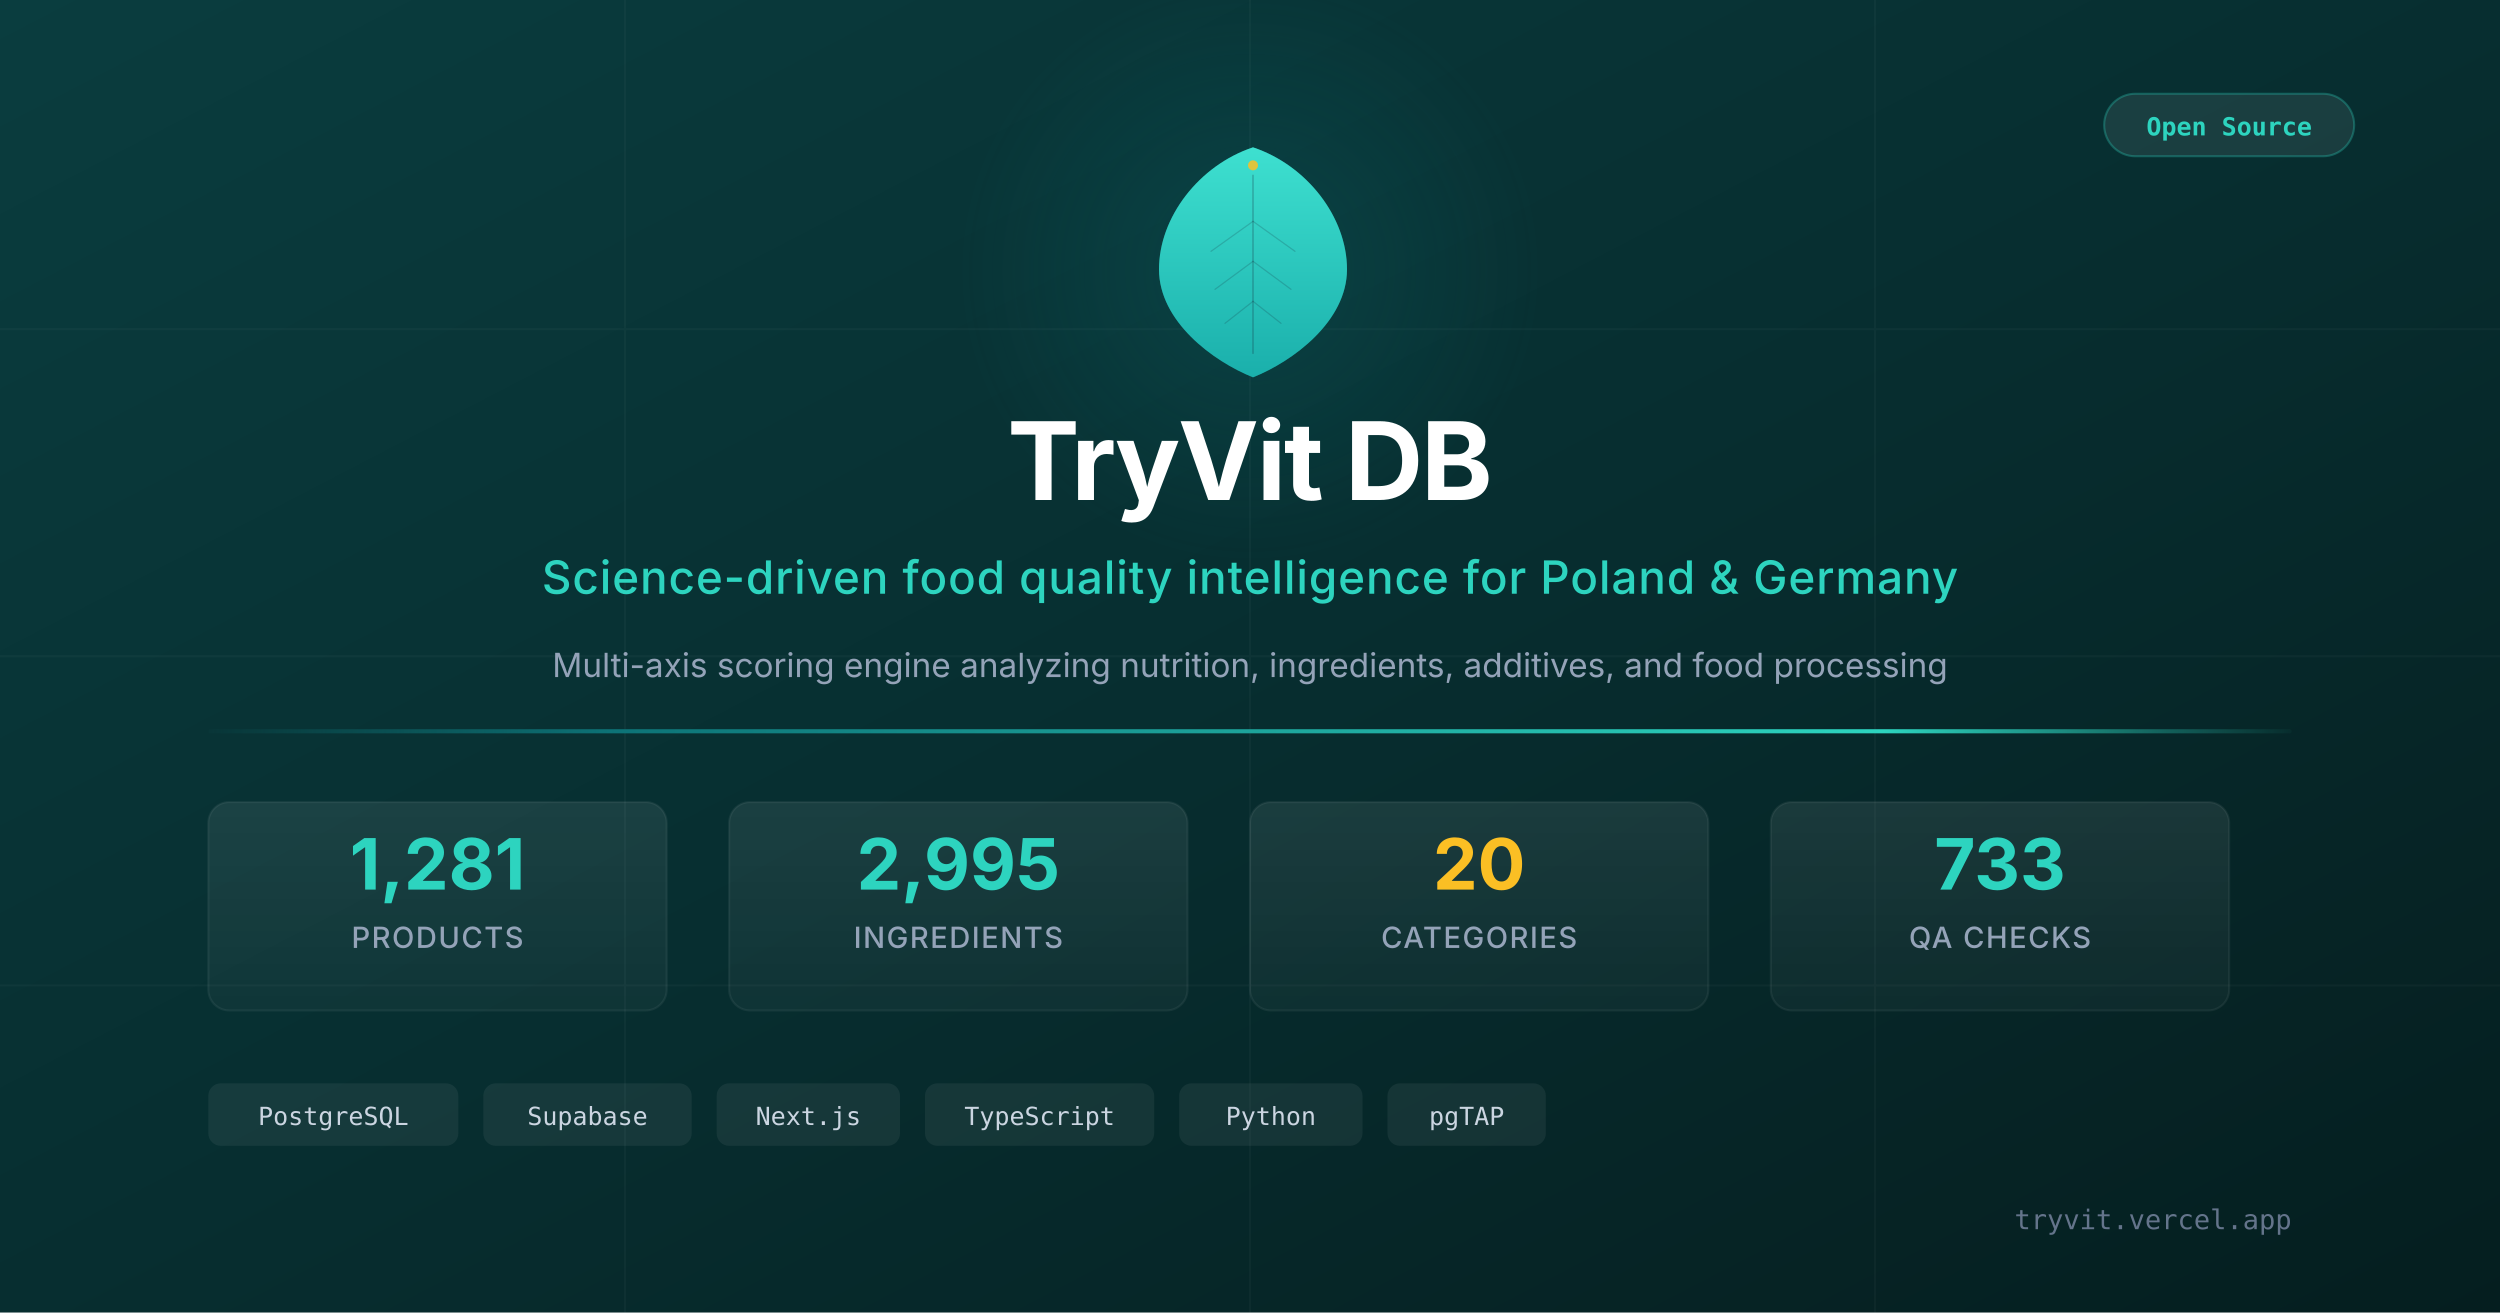
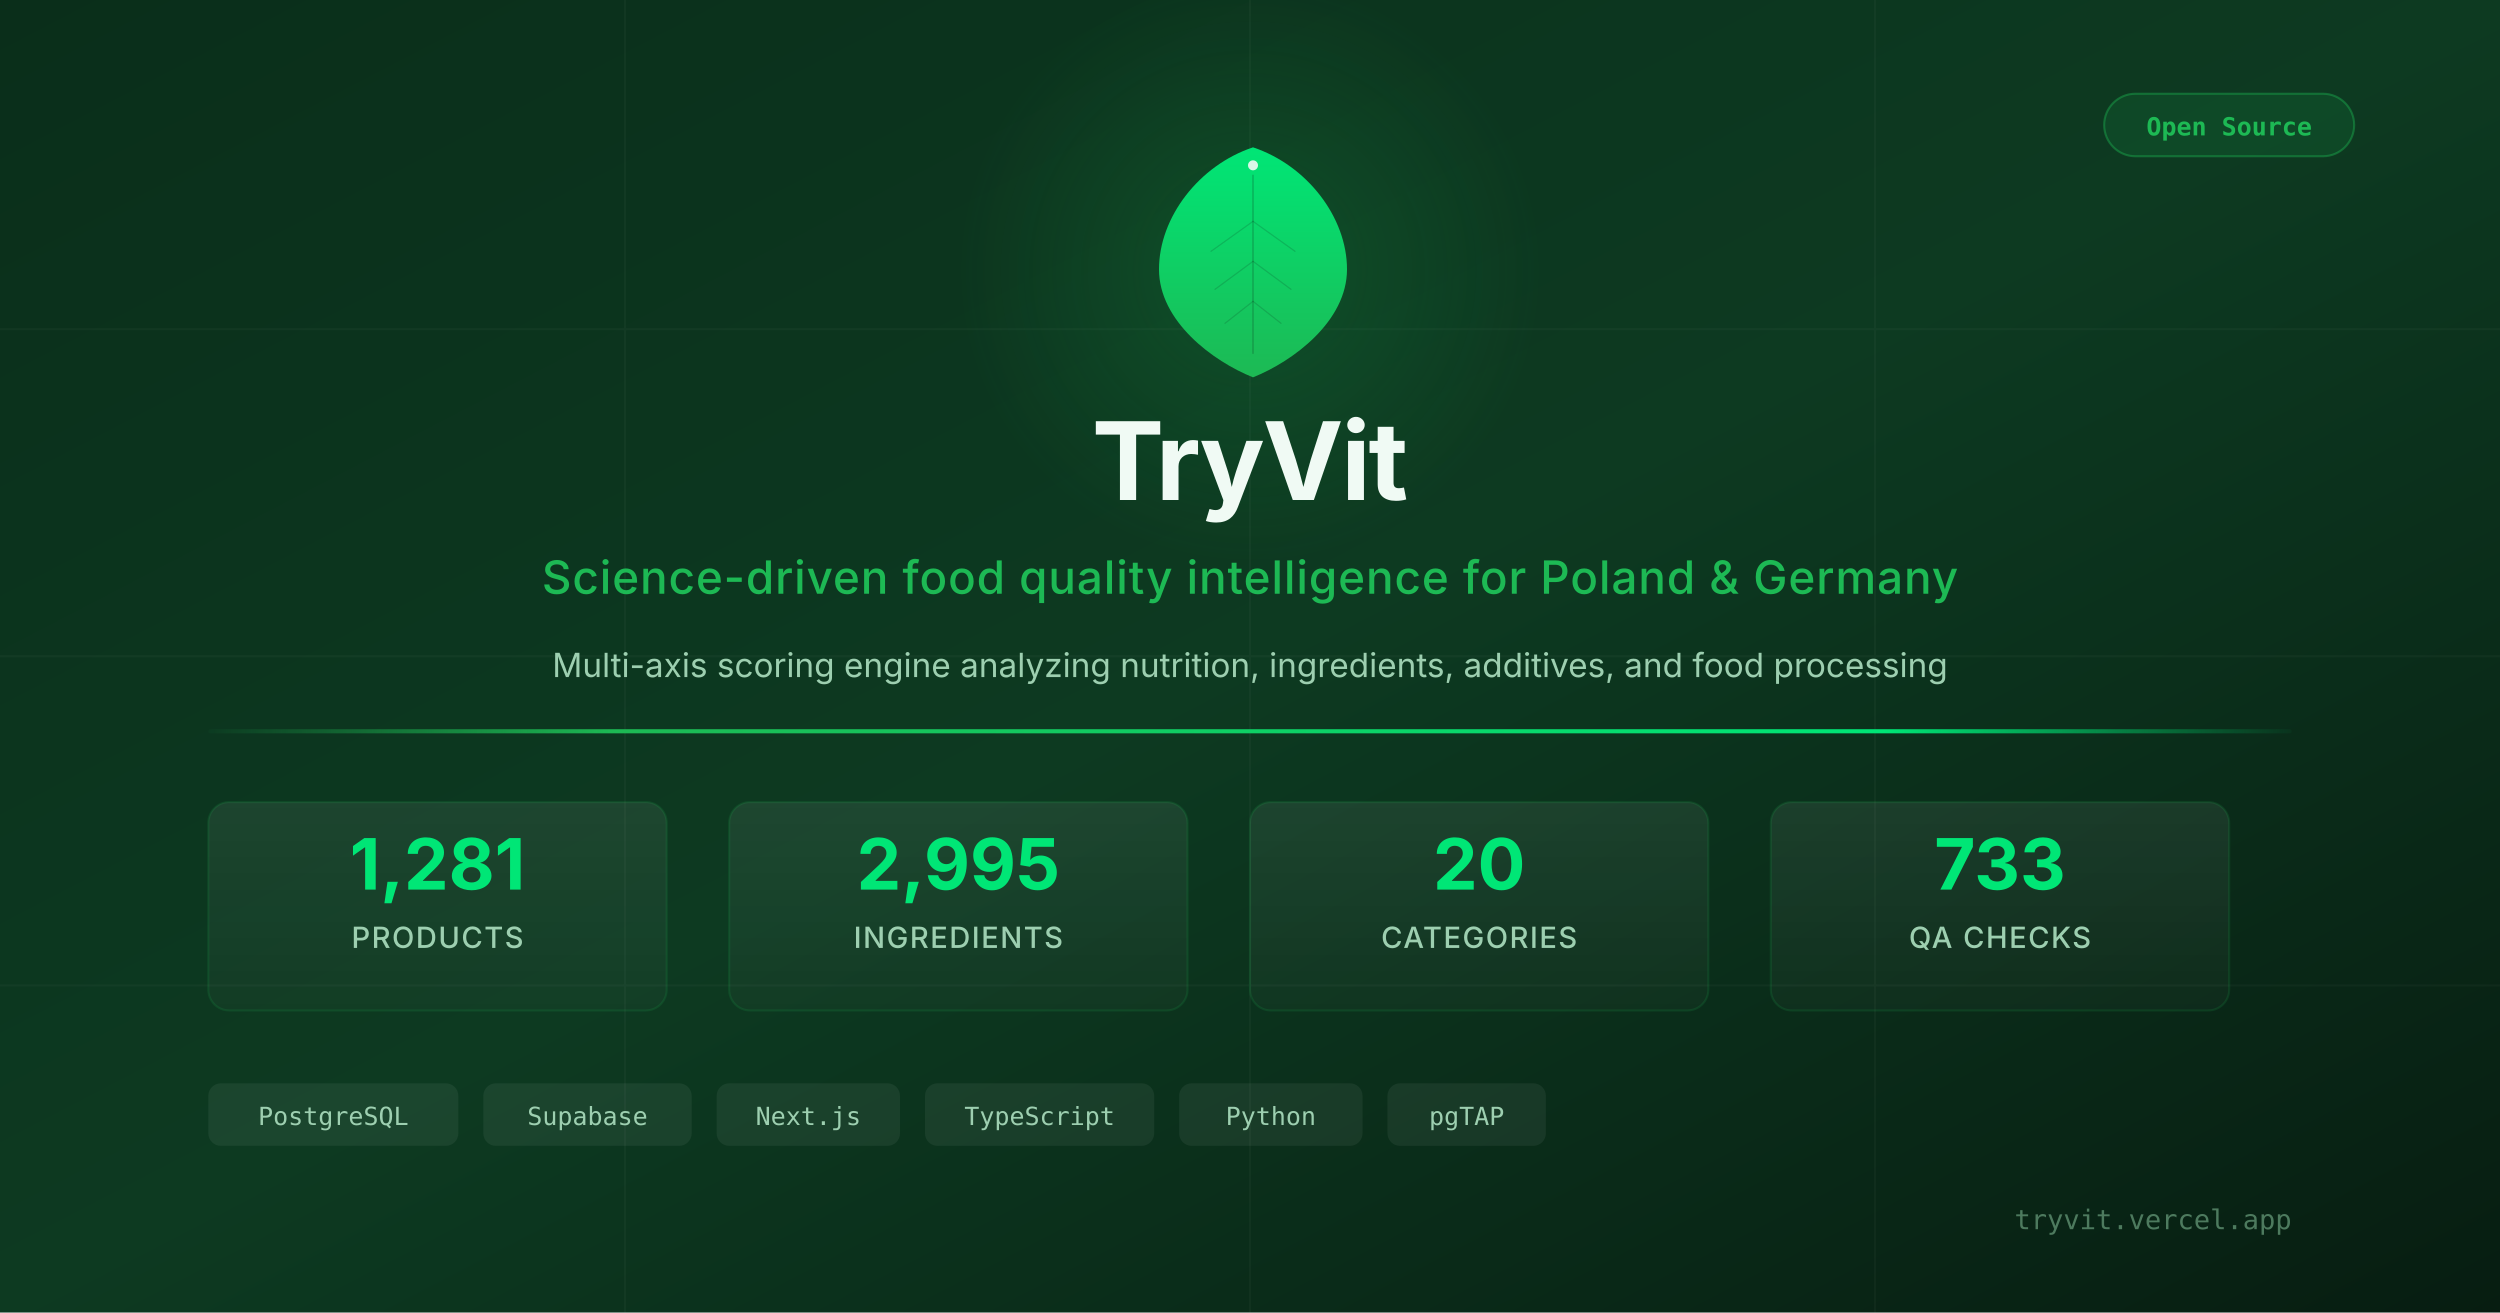
<svg xmlns="http://www.w3.org/2000/svg" viewBox="0 0 1200 630" width="1200" height="630">
  <defs>
    <linearGradient id="bg" x1="0" y1="0" x2="1" y2="1">
-       <stop offset="0%" stop-color="#0a3d3f" />
-       <stop offset="50%" stop-color="#072e30" />
-       <stop offset="100%" stop-color="#051e1f" />
+       <stop offset="0%" stop-color="#0A2E1A" />
+       <stop offset="50%" stop-color="#0D3A21" />
+       <stop offset="100%" stop-color="#071D11" />
    </linearGradient>
    <linearGradient id="accent-line" x1="0" y1="0" x2="1" y2="0">
-       <stop offset="0%" stop-color="#0d7377" stop-opacity="0" />
-       <stop offset="20%" stop-color="#0d7377" />
-       <stop offset="80%" stop-color="#2dd4bf" />
-       <stop offset="100%" stop-color="#2dd4bf" stop-opacity="0" />
+       <stop offset="0%" stop-color="#1DB954" stop-opacity="0" />
+       <stop offset="20%" stop-color="#1DB954" />
+       <stop offset="80%" stop-color="#00E676" />
+       <stop offset="100%" stop-color="#00E676" stop-opacity="0" />
    </linearGradient>
    <linearGradient id="logo-fill" x1="0" y1="0" x2="0" y2="1">
-       <stop offset="0%" stop-color="#3ee0d0" />
-       <stop offset="100%" stop-color="#1aafab" />
+       <stop offset="0%" stop-color="#00E676" />
+       <stop offset="100%" stop-color="#1DB954" />
    </linearGradient>
    <radialGradient id="glow" cx="0.5" cy="0.5" r="0.5">
-       <stop offset="0%" stop-color="#0d7377" stop-opacity="0.25" />
-       <stop offset="100%" stop-color="#0d7377" stop-opacity="0" />
+       <stop offset="0%" stop-color="#1DB954" stop-opacity="0.20" />
+       <stop offset="100%" stop-color="#1DB954" stop-opacity="0" />
    </radialGradient>
    <linearGradient id="card-bg" x1="0" y1="0" x2="0" y2="1">
-       <stop offset="0%" stop-color="#ffffff" stop-opacity="0.08" />
-       <stop offset="100%" stop-color="#ffffff" stop-opacity="0.03" />
+       <stop offset="0%" stop-color="#ffffff" stop-opacity="0.07" />
+       <stop offset="100%" stop-color="#ffffff" stop-opacity="0.02" />
    </linearGradient>
  </defs>
  <rect width="1200" height="630" fill="url(#bg)" />
  <g opacity="0.03">
    <line x1="0" y1="158" x2="1200" y2="158" stroke="#ffffff" stroke-width="1" />
    <line x1="0" y1="315" x2="1200" y2="315" stroke="#ffffff" stroke-width="1" />
    <line x1="0" y1="473" x2="1200" y2="473" stroke="#ffffff" stroke-width="1" />
    <line x1="300" y1="0" x2="300" y2="630" stroke="#ffffff" stroke-width="1" />
    <line x1="600" y1="0" x2="600" y2="630" stroke="#ffffff" stroke-width="1" />
    <line x1="900" y1="0" x2="900" y2="630" stroke="#ffffff" stroke-width="1" />
  </g>
  <rect x="100" y="350" width="1000" height="2" fill="url(#accent-line)" rx="1" />
  <circle cx="600" cy="130" r="140" fill="url(#glow)" />
  <g transform="translate(540, 64) scale(0.24)">
    <path d="M 256 28 C 364 64, 444 168, 444 272 C 444 376, 336 456, 256 488 C 176 456, 68 376, 68 272 C 68 168, 148 64, 256 28 Z" fill="url(#logo-fill)" />
-     <path d="M 256 28 C 364 64, 444 168, 444 272 C 444 376, 336 456, 256 488 C 176 456, 68 376, 68 272 C 68 168, 148 64, 256 28 Z" fill="url(#logo-fill)" opacity="0.3" />
-     <line x1="256" y1="84" x2="256" y2="440" stroke="#0f172a" stroke-width="3" opacity="0.25" stroke-linecap="round" />
-     <line x1="256" y1="176" x2="172" y2="236" stroke="#0f172a" stroke-width="2.5" opacity="0.18" stroke-linecap="round" />
-     <line x1="256" y1="176" x2="340" y2="236" stroke="#0f172a" stroke-width="2.5" opacity="0.18" stroke-linecap="round" />
-     <line x1="256" y1="256" x2="180" y2="312" stroke="#0f172a" stroke-width="2.5" opacity="0.18" stroke-linecap="round" />
-     <line x1="256" y1="256" x2="332" y2="312" stroke="#0f172a" stroke-width="2.5" opacity="0.18" stroke-linecap="round" />
-     <line x1="256" y1="336" x2="200" y2="380" stroke="#0f172a" stroke-width="2.5" opacity="0.18" stroke-linecap="round" />
-     <line x1="256" y1="336" x2="312" y2="380" stroke="#0f172a" stroke-width="2.5" opacity="0.18" stroke-linecap="round" />
-     <circle cx="256" cy="64" r="10" fill="#fbbf24" opacity="0.85" />
+     <line x1="256" y1="84" x2="256" y2="440" stroke="#0A2E1A" stroke-width="3" opacity="0.25" stroke-linecap="round" />
+     <line x1="256" y1="176" x2="172" y2="236" stroke="#0A2E1A" stroke-width="2.5" opacity="0.18" stroke-linecap="round" />
+     <line x1="256" y1="176" x2="340" y2="236" stroke="#0A2E1A" stroke-width="2.5" opacity="0.18" stroke-linecap="round" />
+     <line x1="256" y1="256" x2="180" y2="312" stroke="#0A2E1A" stroke-width="2.5" opacity="0.18" stroke-linecap="round" />
+     <line x1="256" y1="256" x2="332" y2="312" stroke="#0A2E1A" stroke-width="2.5" opacity="0.18" stroke-linecap="round" />
+     <line x1="256" y1="336" x2="200" y2="380" stroke="#0A2E1A" stroke-width="2.5" opacity="0.18" stroke-linecap="round" />
+     <line x1="256" y1="336" x2="312" y2="380" stroke="#0A2E1A" stroke-width="2.5" opacity="0.18" stroke-linecap="round" />
+     <circle cx="256" cy="64" r="10" fill="#F0FAF4" opacity="0.90" />
  </g>
-   <text x="600" y="240" text-anchor="middle" fill="#ffffff" font-family="system-ui, -apple-system, 'Segoe UI', sans-serif" font-size="52" font-weight="700" letter-spacing="-0.02em">TryVit DB</text>
-   <text x="600" y="285" text-anchor="middle" fill="#2dd4bf" font-family="system-ui, -apple-system, 'Segoe UI', sans-serif" font-size="22" font-weight="500" letter-spacing="0.02em">Science-driven food quality intelligence for Poland &amp; Germany</text>
-   <text x="600" y="325" text-anchor="middle" fill="#94a3b8" font-family="system-ui, -apple-system, 'Segoe UI', sans-serif" font-size="16" font-weight="400">Multi-axis scoring engine analyzing nutrition, ingredients, additives, and food processing</text>
+   <text x="600" y="240" text-anchor="middle" fill="#F0FAF4" font-family="system-ui, -apple-system, 'Segoe UI', sans-serif" font-size="52" font-weight="700" letter-spacing="-0.02em">TryVit</text>
+   <text x="600" y="285" text-anchor="middle" fill="#1DB954" font-family="system-ui, -apple-system, 'Segoe UI', sans-serif" font-size="22" font-weight="500" letter-spacing="0.02em">Science-driven food quality intelligence for Poland &amp; Germany</text>
+   <text x="600" y="325" text-anchor="middle" fill="#9DCFB0" font-family="system-ui, -apple-system, 'Segoe UI', sans-serif" font-size="16" font-weight="400">Multi-axis scoring engine analyzing nutrition, ingredients, additives, and food processing</text>
  <g transform="translate(100, 385)">
-     <rect width="220" height="100" rx="10" fill="url(#card-bg)" stroke="#ffffff" stroke-opacity="0.06" stroke-width="1" />
-     <text x="110" y="42" text-anchor="middle" fill="#2dd4bf" font-family="system-ui, -apple-system, 'Segoe UI', sans-serif" font-size="34" font-weight="700">1,281</text>
-     <text x="110" y="70" text-anchor="middle" fill="#94a3b8" font-family="system-ui, -apple-system, 'Segoe UI', sans-serif" font-size="14" font-weight="500" letter-spacing="0.05em">PRODUCTS</text>
+     <rect width="220" height="100" rx="10" fill="url(#card-bg)" stroke="#1DB954" stroke-opacity="0.15" stroke-width="1" />
+     <text x="110" y="42" text-anchor="middle" fill="#00E676" font-family="system-ui, -apple-system, 'Segoe UI', sans-serif" font-size="34" font-weight="700">1,281</text>
+     <text x="110" y="70" text-anchor="middle" fill="#9DCFB0" font-family="system-ui, -apple-system, 'Segoe UI', sans-serif" font-size="14" font-weight="500" letter-spacing="0.05em">PRODUCTS</text>
  </g>
  <g transform="translate(350, 385)">
-     <rect width="220" height="100" rx="10" fill="url(#card-bg)" stroke="#ffffff" stroke-opacity="0.06" stroke-width="1" />
-     <text x="110" y="42" text-anchor="middle" fill="#2dd4bf" font-family="system-ui, -apple-system, 'Segoe UI', sans-serif" font-size="34" font-weight="700">2,995</text>
-     <text x="110" y="70" text-anchor="middle" fill="#94a3b8" font-family="system-ui, -apple-system, 'Segoe UI', sans-serif" font-size="14" font-weight="500" letter-spacing="0.05em">INGREDIENTS</text>
+     <rect width="220" height="100" rx="10" fill="url(#card-bg)" stroke="#1DB954" stroke-opacity="0.15" stroke-width="1" />
+     <text x="110" y="42" text-anchor="middle" fill="#00E676" font-family="system-ui, -apple-system, 'Segoe UI', sans-serif" font-size="34" font-weight="700">2,995</text>
+     <text x="110" y="70" text-anchor="middle" fill="#9DCFB0" font-family="system-ui, -apple-system, 'Segoe UI', sans-serif" font-size="14" font-weight="500" letter-spacing="0.05em">INGREDIENTS</text>
  </g>
  <g transform="translate(600, 385)">
-     <rect width="220" height="100" rx="10" fill="url(#card-bg)" stroke="#ffffff" stroke-opacity="0.06" stroke-width="1" />
-     <text x="110" y="42" text-anchor="middle" fill="#fbbf24" font-family="system-ui, -apple-system, 'Segoe UI', sans-serif" font-size="34" font-weight="700">20</text>
-     <text x="110" y="70" text-anchor="middle" fill="#94a3b8" font-family="system-ui, -apple-system, 'Segoe UI', sans-serif" font-size="14" font-weight="500" letter-spacing="0.05em">CATEGORIES</text>
+     <rect width="220" height="100" rx="10" fill="url(#card-bg)" stroke="#1DB954" stroke-opacity="0.15" stroke-width="1" />
+     <text x="110" y="42" text-anchor="middle" fill="#00E676" font-family="system-ui, -apple-system, 'Segoe UI', sans-serif" font-size="34" font-weight="700">20</text>
+     <text x="110" y="70" text-anchor="middle" fill="#9DCFB0" font-family="system-ui, -apple-system, 'Segoe UI', sans-serif" font-size="14" font-weight="500" letter-spacing="0.05em">CATEGORIES</text>
  </g>
  <g transform="translate(850, 385)">
-     <rect width="220" height="100" rx="10" fill="url(#card-bg)" stroke="#ffffff" stroke-opacity="0.06" stroke-width="1" />
-     <text x="110" y="42" text-anchor="middle" fill="#2dd4bf" font-family="system-ui, -apple-system, 'Segoe UI', sans-serif" font-size="34" font-weight="700">733</text>
-     <text x="110" y="70" text-anchor="middle" fill="#94a3b8" font-family="system-ui, -apple-system, 'Segoe UI', sans-serif" font-size="14" font-weight="500" letter-spacing="0.05em">QA CHECKS</text>
+     <rect width="220" height="100" rx="10" fill="url(#card-bg)" stroke="#1DB954" stroke-opacity="0.15" stroke-width="1" />
+     <text x="110" y="42" text-anchor="middle" fill="#00E676" font-family="system-ui, -apple-system, 'Segoe UI', sans-serif" font-size="34" font-weight="700">733</text>
+     <text x="110" y="70" text-anchor="middle" fill="#9DCFB0" font-family="system-ui, -apple-system, 'Segoe UI', sans-serif" font-size="14" font-weight="500" letter-spacing="0.05em">QA CHECKS</text>
  </g>
  <g transform="translate(100, 520)">
    <rect x="0" y="0" width="120" height="30" rx="6" fill="#ffffff" fill-opacity="0.06" />
-     <text x="60" y="20" text-anchor="middle" fill="#cbd5e1" font-family="ui-monospace, 'SF Mono', 'Cascadia Code', monospace" font-size="12" font-weight="500">PostgreSQL</text>
+     <text x="60" y="20" text-anchor="middle" fill="#9DCFB0" font-family="ui-monospace, 'SF Mono', 'Cascadia Code', monospace" font-size="12" font-weight="500">PostgreSQL</text>
    <rect x="132" y="0" width="100" height="30" rx="6" fill="#ffffff" fill-opacity="0.06" />
-     <text x="182" y="20" text-anchor="middle" fill="#cbd5e1" font-family="ui-monospace, 'SF Mono', 'Cascadia Code', monospace" font-size="12" font-weight="500">Supabase</text>
+     <text x="182" y="20" text-anchor="middle" fill="#9DCFB0" font-family="ui-monospace, 'SF Mono', 'Cascadia Code', monospace" font-size="12" font-weight="500">Supabase</text>
    <rect x="244" y="0" width="88" height="30" rx="6" fill="#ffffff" fill-opacity="0.06" />
-     <text x="288" y="20" text-anchor="middle" fill="#cbd5e1" font-family="ui-monospace, 'SF Mono', 'Cascadia Code', monospace" font-size="12" font-weight="500">Next.js</text>
+     <text x="288" y="20" text-anchor="middle" fill="#9DCFB0" font-family="ui-monospace, 'SF Mono', 'Cascadia Code', monospace" font-size="12" font-weight="500">Next.js</text>
    <rect x="344" y="0" width="110" height="30" rx="6" fill="#ffffff" fill-opacity="0.06" />
-     <text x="399" y="20" text-anchor="middle" fill="#cbd5e1" font-family="ui-monospace, 'SF Mono', 'Cascadia Code', monospace" font-size="12" font-weight="500">TypeScript</text>
+     <text x="399" y="20" text-anchor="middle" fill="#9DCFB0" font-family="ui-monospace, 'SF Mono', 'Cascadia Code', monospace" font-size="12" font-weight="500">TypeScript</text>
    <rect x="466" y="0" width="88" height="30" rx="6" fill="#ffffff" fill-opacity="0.06" />
-     <text x="510" y="20" text-anchor="middle" fill="#cbd5e1" font-family="ui-monospace, 'SF Mono', 'Cascadia Code', monospace" font-size="12" font-weight="500">Python</text>
+     <text x="510" y="20" text-anchor="middle" fill="#9DCFB0" font-family="ui-monospace, 'SF Mono', 'Cascadia Code', monospace" font-size="12" font-weight="500">Python</text>
    <rect x="566" y="0" width="76" height="30" rx="6" fill="#ffffff" fill-opacity="0.06" />
-     <text x="604" y="20" text-anchor="middle" fill="#cbd5e1" font-family="ui-monospace, 'SF Mono', 'Cascadia Code', monospace" font-size="12" font-weight="500">pgTAP</text>
+     <text x="604" y="20" text-anchor="middle" fill="#9DCFB0" font-family="ui-monospace, 'SF Mono', 'Cascadia Code', monospace" font-size="12" font-weight="500">pgTAP</text>
  </g>
-   <text x="1100" y="590" text-anchor="end" fill="#64748b" font-family="ui-monospace, 'SF Mono', 'Cascadia Code', monospace" font-size="13" font-weight="400">tryvit.vercel.app</text>
+   <text x="1100" y="590" text-anchor="end" fill="#4D7A5E" font-family="ui-monospace, 'SF Mono', 'Cascadia Code', monospace" font-size="13" font-weight="400">tryvit.vercel.app</text>
  <g transform="translate(1010, 45)">
-     <rect width="120" height="30" rx="15" fill="#ffffff" fill-opacity="0.08" stroke="#2dd4bf" stroke-opacity="0.3" stroke-width="1" />
-     <text x="60" y="20" text-anchor="middle" fill="#2dd4bf" font-family="ui-monospace, 'SF Mono', 'Cascadia Code', monospace" font-size="12" font-weight="600">Open Source</text>
+     <rect width="120" height="30" rx="15" fill="#1DB954" fill-opacity="0.12" stroke="#1DB954" stroke-opacity="0.40" stroke-width="1" />
+     <text x="60" y="20" text-anchor="middle" fill="#1DB954" font-family="ui-monospace, 'SF Mono', 'Cascadia Code', monospace" font-size="12" font-weight="600">Open Source</text>
  </g>
</svg>
